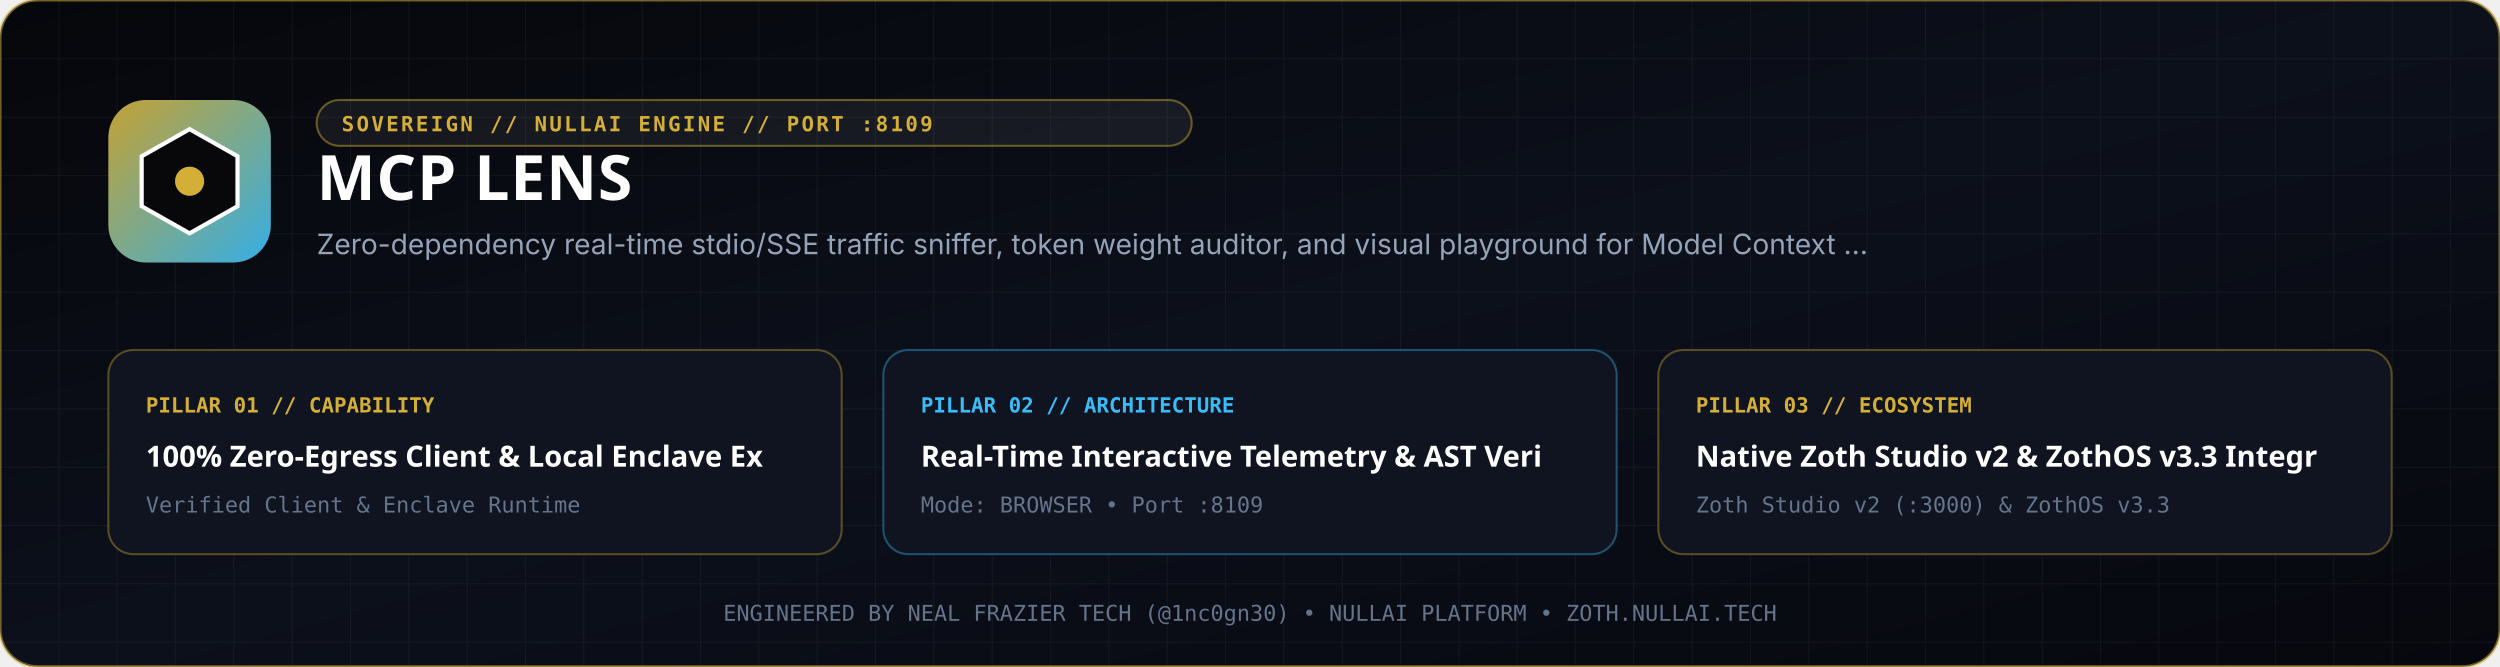
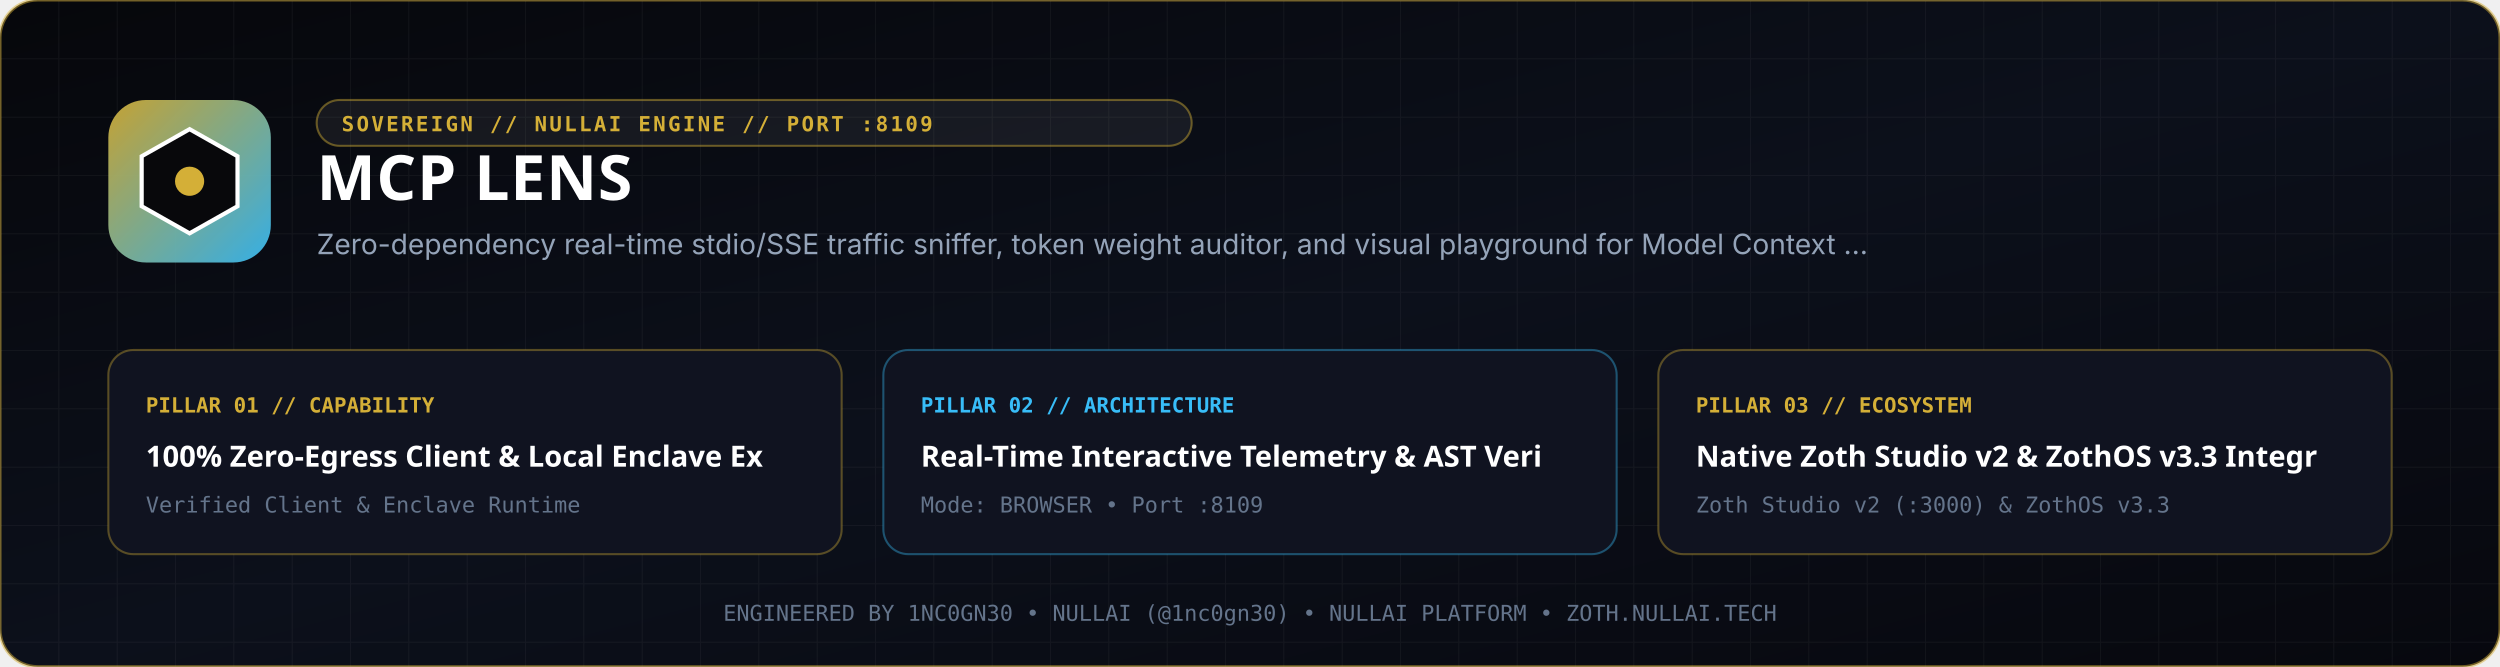
<svg xmlns="http://www.w3.org/2000/svg" viewBox="0 0 1200 320" width="100%" height="100%">
  <defs>
    <linearGradient id="bg" x1="0%" y1="0%" x2="100%" y2="100%">
      <stop offset="0%" stop-color="#06070B" />
      <stop offset="50%" stop-color="#0C101B" />
      <stop offset="100%" stop-color="#07080E" />
    </linearGradient>
    <linearGradient id="accent" x1="0%" y1="0%" x2="100%" y2="100%">
      <stop offset="0%" stop-color="#D4AF37" />
      <stop offset="100%" stop-color="#38BDF8" />
    </linearGradient>
    <pattern id="grid" width="28" height="28" patternUnits="userSpaceOnUse">
      <path d="M 28 0 L 0 0 0 28" fill="none" stroke="rgba(255,255,255,0.04)" stroke-width="1" />
    </pattern>
  </defs>
  <rect width="1200" height="320" rx="18" fill="url(#bg)" stroke="#D4AF37" stroke-opacity="0.5" stroke-width="1.5" />
  <rect width="1200" height="320" rx="18" fill="url(#grid)" />
  <g transform="translate(52, 48)">
    <rect width="78" height="78" rx="18" fill="url(#accent)" opacity="0.92" />
    <polygon points="39,14 62,27 62,51 39,64 16,51 16,27" fill="#08080B" stroke="#FFFFFF" stroke-width="2" />
    <circle cx="39" cy="39" r="7" fill="#D4AF37" />
  </g>
  <g transform="translate(152, 62)">
    <rect x="0" y="-14" width="420" height="22" rx="11" fill="rgba(255,255,255,0.06)" stroke="#D4AF37" stroke-opacity="0.45" />
    <text x="12" y="1" fill="#D4AF37" font-family="JetBrains Mono, monospace" font-size="10" font-weight="700" letter-spacing="1.1">SOVEREIGN // NULLAI ENGINE // PORT :8109</text>
    <text x="0" y="34" fill="#FFFFFF" font-family="Syne, Space Grotesk, sans-serif" font-size="30" font-weight="800" letter-spacing="0.4">MCP LENS</text>
    <text x="0" y="60" fill="#94A3B8" font-family="Inter, sans-serif" font-size="13.5">Zero-dependency real-time stdio/SSE traffic sniffer, token weight auditor, and visual playground for Model Context ...</text>
  </g>
  <g transform="translate(52, 168)">
    <rect x="0" y="0" width="352" height="98" rx="12" fill="#101320" stroke="#D4AF37" stroke-opacity="0.38" />
    <text x="18" y="30" fill="#D4AF37" font-family="JetBrains Mono, monospace" font-size="10" font-weight="700">PILLAR 01 // CAPABILITY</text>
    <text x="18" y="56" fill="#FFFFFF" font-family="Space Grotesk, sans-serif" font-size="14" font-weight="700">100% Zero-Egress Client &amp; Local Enclave Ex</text>
    <text x="18" y="78" fill="#64748B" font-family="JetBrains Mono, monospace" font-size="10.5">Verified Client &amp; Enclave Runtime</text>
    <rect x="372" y="0" width="352" height="98" rx="12" fill="#101320" stroke="#38BDF8" stroke-opacity="0.38" />
    <text x="390" y="30" fill="#38BDF8" font-family="JetBrains Mono, monospace" font-size="10" font-weight="700">PILLAR 02 // ARCHITECTURE</text>
    <text x="390" y="56" fill="#FFFFFF" font-family="Space Grotesk, sans-serif" font-size="14" font-weight="700">Real-Time Interactive Telemetry &amp; AST Veri</text>
    <text x="390" y="78" fill="#64748B" font-family="JetBrains Mono, monospace" font-size="10.5">Mode: BROWSER • Port :8109</text>
    <rect x="744" y="0" width="352" height="98" rx="12" fill="#101320" stroke="#D4AF37" stroke-opacity="0.38" />
    <text x="762" y="30" fill="#D4AF37" font-family="JetBrains Mono, monospace" font-size="10" font-weight="700">PILLAR 03 // ECOSYSTEM</text>
    <text x="762" y="56" fill="#FFFFFF" font-family="Space Grotesk, sans-serif" font-size="14" font-weight="700">Native Zoth Studio v2 &amp; ZothOS v3.3 Integr</text>
    <text x="762" y="78" fill="#64748B" font-family="JetBrains Mono, monospace" font-size="10.5">Zoth Studio v2 (:3000) &amp; ZothOS v3.3</text>
  </g>
  <text x="600" y="298" text-anchor="middle" fill="#64748B" font-family="JetBrains Mono, monospace" font-size="10.5">
-     ENGINEERED BY NEAL FRAZIER TECH (@1nc0gn30)  •  NULLAI PLATFORM  •  ZOTH.NULLAI.TECH
+     ENGINEERED BY 1NC0GN30 • NULLAI (@1nc0gn30)  •  NULLAI PLATFORM  •  ZOTH.NULLAI.TECH
  </text>
</svg>
